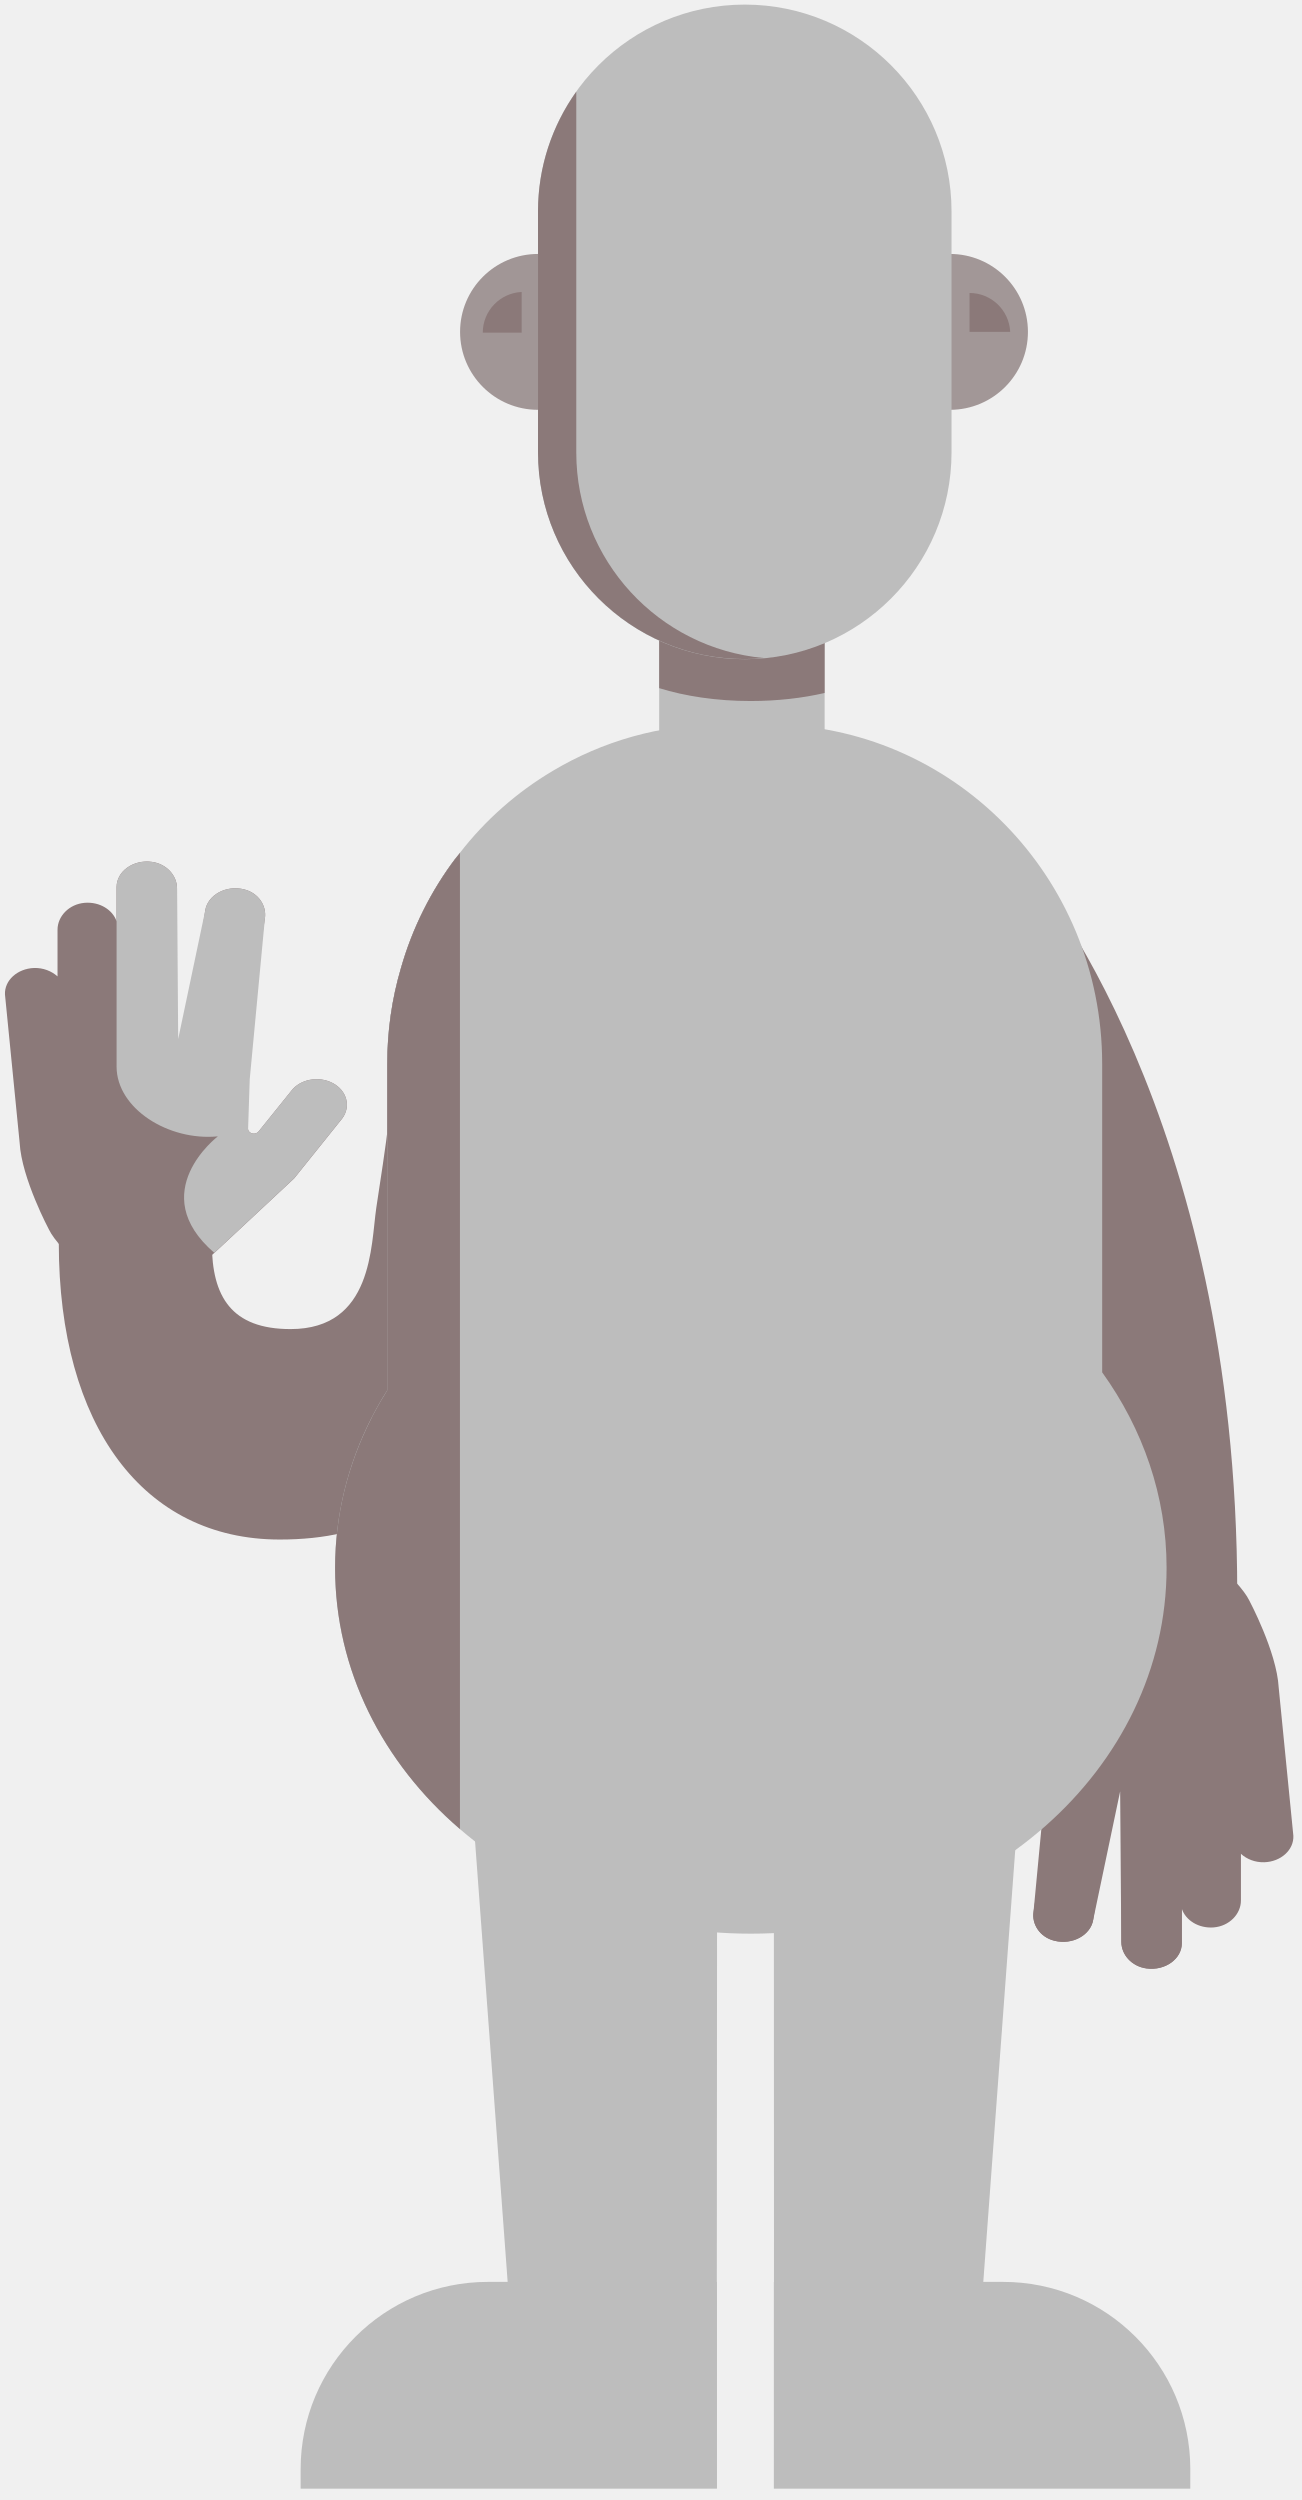
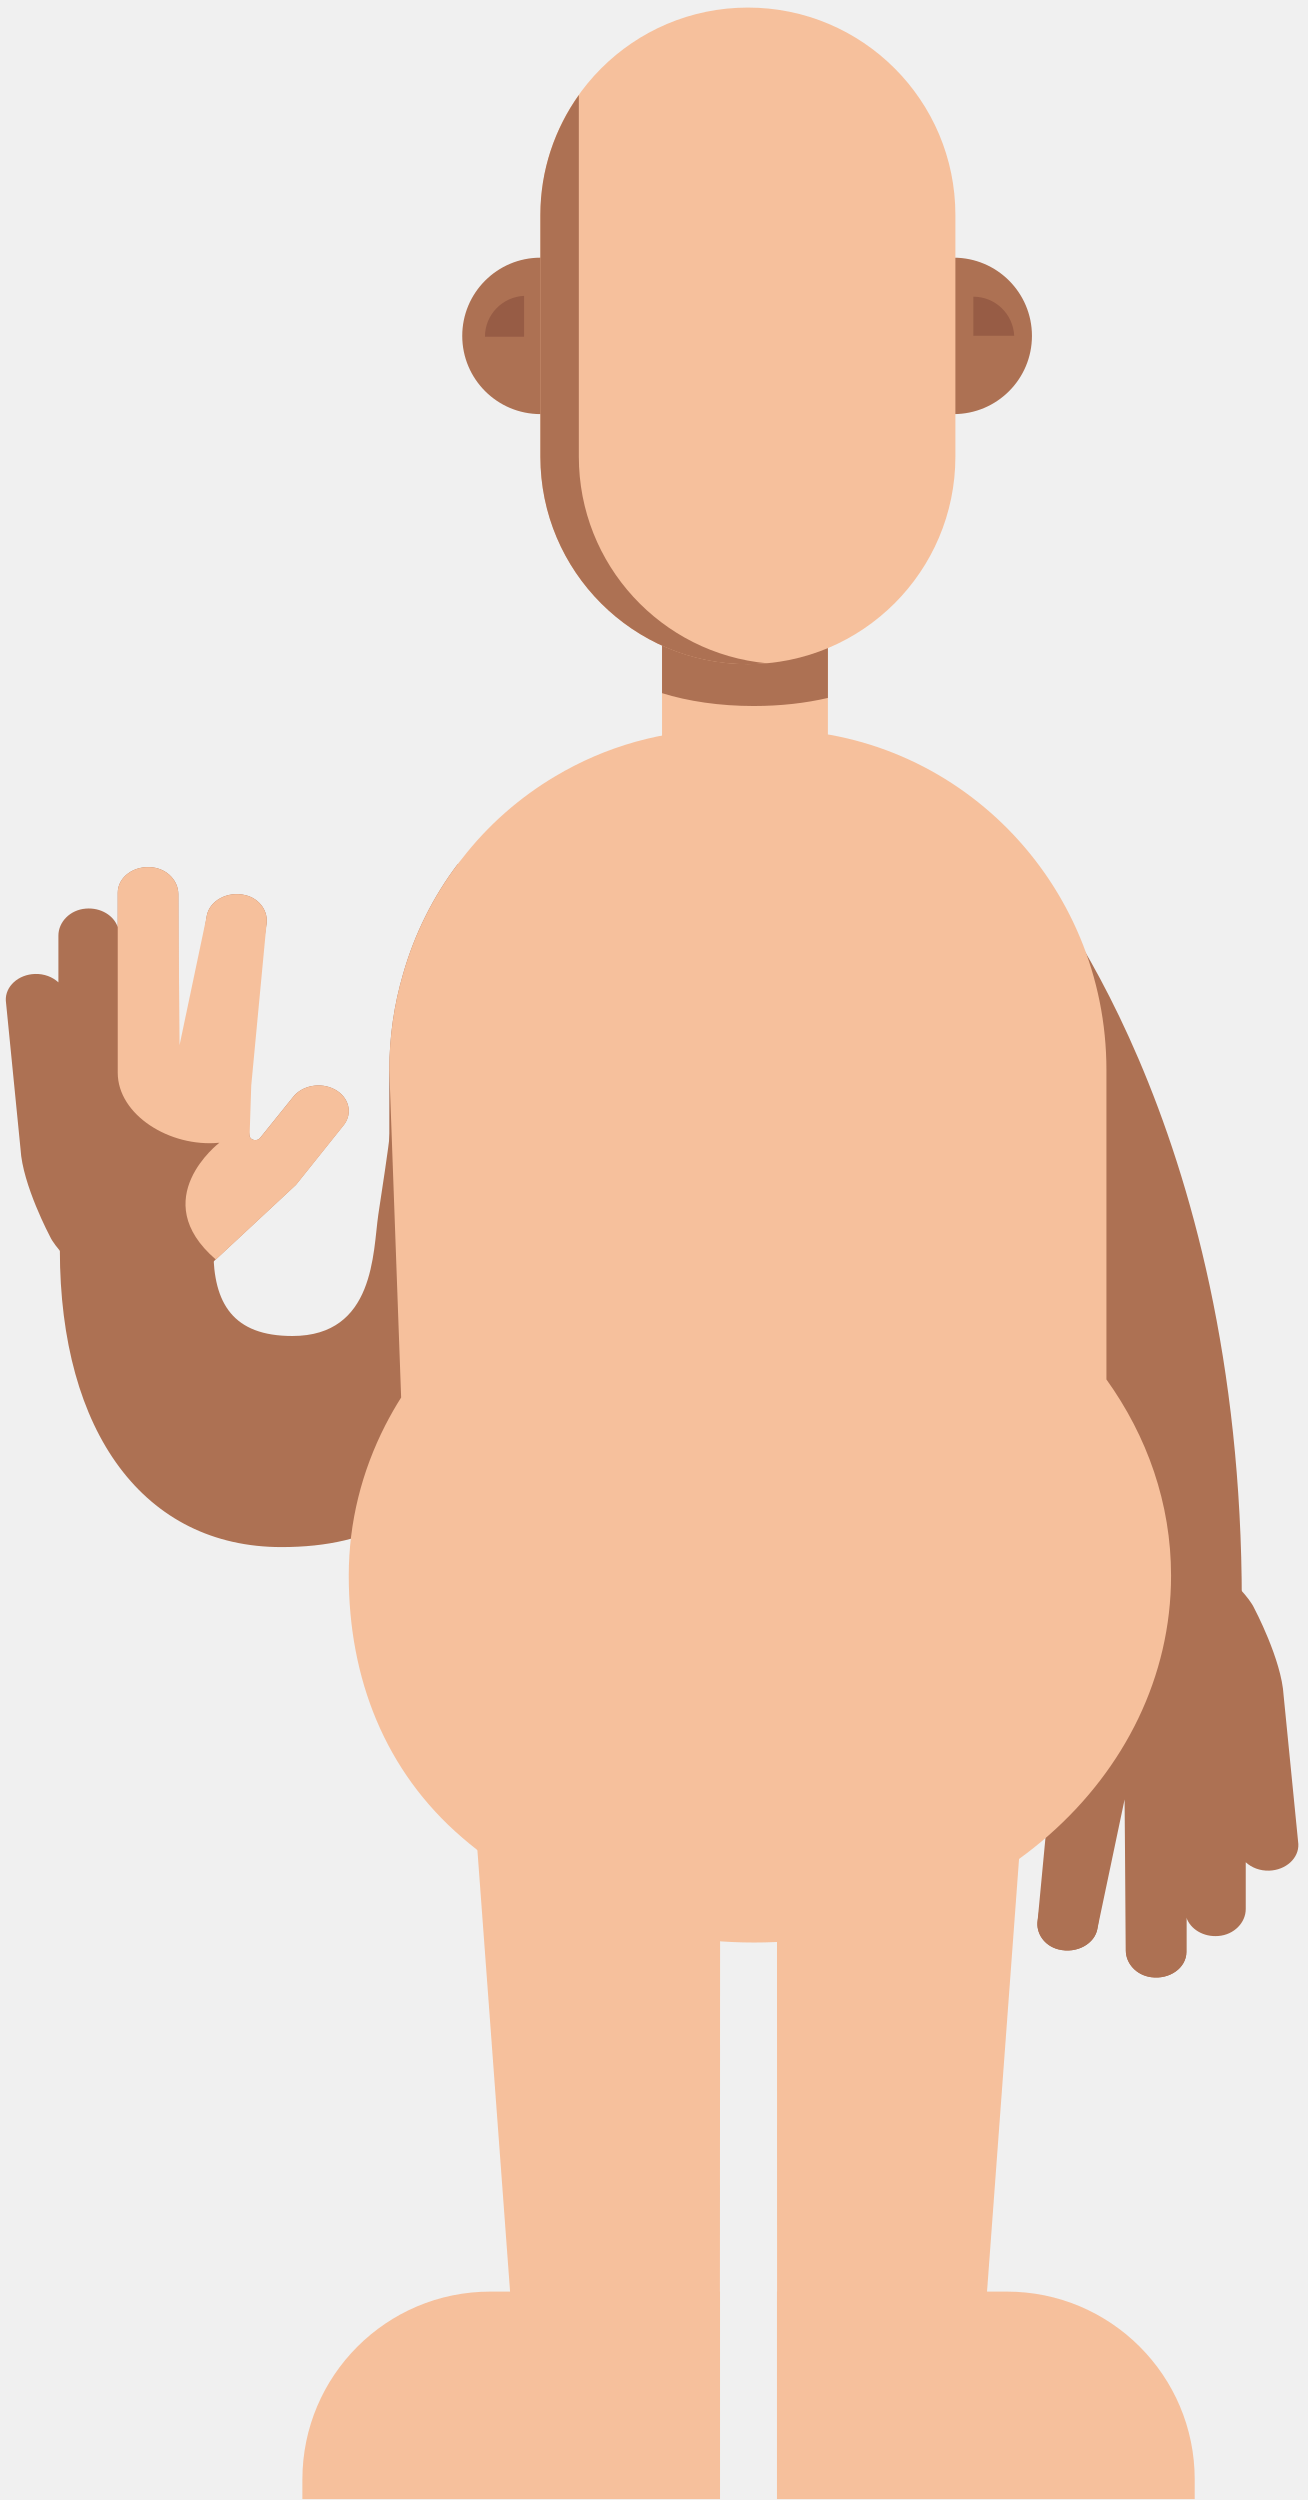
- <svg xmlns="http://www.w3.org/2000/svg" width="102" height="196" viewBox="0 0 102 196" fill="none">
-   <g clip-path="url(#clip0_224_3529)">
-     <path d="M75.699 136.96C76.809 137.55 78.269 137.28 78.969 136.35L81.529 133.17C81.759 132.88 82.299 132.99 82.349 133.34L82.959 137.28L81.029 149.88C80.879 150.86 81.529 151.87 82.649 152.15C84.089 152.52 85.519 151.7 85.709 150.5L87.819 136.74L87.919 136.73V152.24C87.919 153.24 88.729 154.16 89.889 154.32C91.369 154.52 92.659 153.56 92.659 152.35V149.66C92.959 150.55 93.969 151.2 95.149 151.11C96.389 151.01 97.289 150.05 97.289 149V145.34C97.749 145.76 98.399 146.02 99.119 146C100.429 145.96 101.449 145.03 101.399 143.92L100.249 132.3C100.099 129.51 97.939 125.47 97.939 125.47C97.769 125.11 97.339 124.52 96.839 123.99V121.39H85.399V123.31C85.279 123.41 85.149 123.52 84.999 123.66L78.739 129.5L74.969 134.2C74.269 135.13 74.599 136.37 75.699 136.96Z" fill="#8B7979" />
-     <path d="M75.7 136.96C76.809 137.55 78.269 137.28 78.969 136.35L81.529 133.17C81.76 132.88 82.299 132.99 82.35 133.34L82.219 137.28L81.029 149.88C80.879 150.86 81.529 151.87 82.65 152.15C84.09 152.52 85.519 151.7 85.71 150.5L87.82 140.44L87.909 152.25C87.909 153.25 88.719 154.17 89.879 154.33C91.359 154.53 92.65 153.57 92.65 152.36V149.67V138.28C92.65 134.99 88.579 132.43 84.71 132.81C84.71 132.81 90.48 128.41 84.99 123.68C85.109 123.56 78.73 129.52 78.73 129.52L74.96 134.22C74.269 135.13 74.6 136.37 75.7 136.96Z" fill="#8B7979" />
-     <path d="M97 124.96H85C85 92.21 71.38 75.65 71.24 75.49L80.35 67.68C81.03 68.47 97 87.44 97 124.96Z" fill="#8B7979" />
-     <path d="M42.67 61.59V63.68C42.67 87.82 41.19 102.69 37.19 111.17C33.95 118.03 29.05 120.7 21.93 120.7C11.25 120.7 4.61 111.8 4.61 97.47H16.61C16.61 101.66 18.15 104.2 22.78 104.2C29.25 104.2 29.07 97.63 29.5 94.7C30.16 90.25 30.99 85.7 31.12 78.19C33.04 71.62 36.88 64.97 42.67 61.59Z" fill="#8B7979" />
-     <path d="M42.18 32.13C45.554 32.13 48.29 29.394 48.29 26.02C48.29 22.645 45.554 19.91 42.18 19.91C38.805 19.91 36.07 22.645 36.07 26.02C36.07 29.394 38.805 32.13 42.18 32.13Z" fill="#A19696" />
-     <path d="M40.9 22.89C39.2 22.97 37.85 24.37 37.85 26.08H40.9V22.89Z" fill="#8B7979" />
-     <path d="M74.48 32.13C77.854 32.13 80.59 29.394 80.59 26.02C80.59 22.645 77.854 19.91 74.48 19.91C71.105 19.91 68.37 22.645 68.37 26.02C68.37 29.394 71.105 32.13 74.48 32.13Z" fill="#A29797" />
-     <path d="M79.2 26.02C79.12 24.32 77.72 22.97 76.01 22.97V26.02H79.2Z" fill="#8B7979" />
-     <path d="M64.65 49H51.68V62.53H64.65V49Z" fill="#BDBDBD" />
-     <path d="M51.68 53.95C53.7 54.58 56.17 54.96 58.85 54.96C60.95 54.96 62.92 54.73 64.65 54.33V47.56H51.68V53.95Z" fill="#8B7979" />
-     <path d="M58.39 51.68C49.44 51.68 42.18 44.42 42.18 35.47V16.57C42.18 7.62 49.44 0.36 58.39 0.36C67.34 0.36 74.6 7.62 74.6 16.57V35.46C74.6 44.42 67.34 51.68 58.39 51.68Z" fill="#BDBDBD" />
-     <path d="M45.18 35.47V7.19C43.3 9.84 42.18 13.07 42.18 16.57V35.46C42.18 44.41 49.44 51.67 58.39 51.67C58.9 51.67 59.4 51.64 59.89 51.59C51.64 50.84 45.18 43.91 45.18 35.47Z" fill="#8B7979" />
-     <path d="M26.1 84.92C24.99 84.33 23.53 84.6 22.83 85.53L20.27 88.71C20.04 89 19.5 88.89 19.45 88.54L18.84 84.6L20.77 72C20.92 71.02 20.27 70.01 19.15 69.73C17.71 69.36 16.28 70.18 16.09 71.38L13.98 85.14L13.88 85.15V69.65C13.88 68.65 13.07 67.73 11.91 67.57C10.43 67.37 9.14 68.33 9.14 69.54V72.23C8.84 71.34 7.83 70.69 6.65 70.78C5.41 70.88 4.51 71.84 4.51 72.89V76.55C4.04 76.13 3.39 75.87 2.67 75.89C1.36 75.94 0.34 76.86 0.39 77.97L1.54 89.59C1.69 92.38 3.85 96.42 3.85 96.42C4.02 96.78 4.45 97.37 4.95 97.9V100.5H16.4V98.58C16.52 98.48 16.65 98.37 16.8 98.23L23.06 92.39L26.83 87.69C27.53 86.75 27.2 85.51 26.1 84.92Z" fill="#8B7979" />
-     <path d="M26.1 84.92C24.99 84.33 23.53 84.6 22.83 85.53L20.27 88.71C20.04 89 19.5 88.89 19.45 88.54L19.58 84.6L20.77 72C20.92 71.02 20.27 70.01 19.15 69.73C17.71 69.36 16.28 70.18 16.09 71.38L13.97 81.46L13.88 69.65C13.88 68.65 13.07 67.73 11.91 67.57C10.43 67.37 9.14 68.33 9.14 69.54V72.23V83.62C9.14 86.91 13.21 89.47 17.08 89.09C17.08 89.09 11.31 93.49 16.8 98.22C16.68 98.34 23.06 92.38 23.06 92.38L26.83 87.68C27.53 86.75 27.2 85.51 26.1 84.92Z" fill="#BDBDBD" />
-     <path d="M35.72 67.29V110.02H30.36V83.4C30.36 80.8 30.73 78.29 31.43 75.91C32.33 72.75 33.8 69.83 35.72 67.29Z" fill="#8B7979" />
-     <path d="M91.46 122.92C91.46 138.76 76.87 151.6 58.87 151.6C49.99 151.6 41.93 148.47 36.06 143.4C30.01 138.2 26.27 130.95 26.27 122.92C26.27 118.74 27.29 114.76 29.12 111.17C29.5 110.43 29.91 109.71 30.36 109V83.4C30.36 80.8 30.73 78.29 31.43 75.91C32.33 72.75 33.8 69.83 35.72 67.29C35.83 67.15 35.94 67 36.06 66.86C38.05 64.29 40.52 62.11 43.33 60.44C47.22 58.12 51.74 56.79 56.58 56.79H60.19C74.67 56.79 86.41 68.7 86.41 83.4V107.59C89.6 112.03 91.46 117.28 91.46 122.92Z" fill="#BDBDBD" />
-     <path d="M35.72 67.29C33.8 69.83 32.33 72.75 31.43 75.91C30.73 78.29 30.36 80.8 30.36 83.4V109C30.35 109.01 30.35 109.02 30.34 109.03C30.26 109.16 30.19 109.29 30.11 109.42C29.95 109.68 29.79 109.94 29.64 110.21C29.56 110.36 29.48 110.51 29.4 110.65C29.31 110.82 29.21 110.99 29.12 111.17H29.13C27.3 114.76 26.27 118.73 26.27 122.92C26.27 130.95 30.01 138.2 36.06 143.4V111.17V102.44V66.86C35.94 67 35.83 67.15 35.72 67.29Z" fill="#8B7979" />
-     <path d="M60.67 144.87C60.85 140.45 66.16 136.69 70.58 136.88C74.99 137.06 79.97 137.99 79.79 142.41L77.09 178.9H78.64C86.75 178.9 93.32 185.47 93.32 193.58V195.11H60.67V178.9H60.68L60.67 144.87Z" fill="#BDBDBD" />
-     <path d="M56.22 144.87C56.04 140.45 50.73 136.69 46.31 136.88C41.9 137.06 36.92 137.99 37.1 142.41L39.8 178.9H38.25C30.14 178.9 23.57 185.47 23.57 193.58V195.11H56.21V178.9H56.2L56.22 144.87Z" fill="#BDBDBD" />
+ <svg xmlns="http://www.w3.org/2000/svg" width="126" height="241" viewBox="0 0 126 241" fill="none">
+   <g clip-path="url(#clip0_310_90)">
+     <path d="M93.45 169.2C94.81 169.93 96.62 169.59 97.49 168.44L100.65 164.52C100.94 164.16 101.6 164.3 101.66 164.72L102.41 169.58L100.03 185.12C99.84 186.33 100.65 187.57 102.03 187.92C103.8 188.37 105.57 187.37 105.8 185.88L108.4 168.91L108.53 168.9V188.03C108.53 189.26 109.52 190.4 110.96 190.6C112.79 190.85 114.37 189.67 114.37 188.17V184.85C114.74 185.95 115.99 186.75 117.45 186.63C118.98 186.51 120.09 185.33 120.09 184.03V179.52C120.65 180.04 121.46 180.36 122.35 180.33C123.96 180.28 125.22 179.13 125.16 177.77L123.74 163.44C123.55 160 120.9 155.02 120.9 155.02C120.7 154.57 120.16 153.85 119.54 153.19V149.99H105.42V152.36C105.27 152.48 105.11 152.62 104.93 152.8L97.2 160L92.56 165.8C91.68 166.95 92.08 168.47 93.45 169.2Z" fill="#AD7153" />
+     <path d="M93.45 169.2C94.81 169.93 96.62 169.59 97.49 168.44L100.65 164.52C100.94 164.16 101.6 164.3 101.66 164.72L101.5 169.58L100.03 185.12C99.84 186.33 100.65 187.57 102.03 187.92C103.8 188.37 105.57 187.37 105.8 185.88L108.41 173.47L108.53 188.03C108.53 189.26 109.52 190.4 110.96 190.6C112.79 190.85 114.37 189.67 114.37 188.17V184.86V170.81C114.37 166.75 109.35 163.59 104.57 164.06C104.57 164.06 111.69 158.63 104.91 152.8C105.06 152.66 97.18 160 97.18 160L92.54 165.8C91.68 166.95 92.08 168.47 93.45 169.2Z" fill="#AD7153" />
+     <path d="M119.71 154.4H104.91C104.91 114.01 88.11 93.58 87.94 93.38L99.18 83.75C100.02 84.73 119.71 108.13 119.71 154.4Z" fill="#AD7153" />
+     <path d="M52.71 76.24V78.82C52.71 108.59 50.88 126.93 45.95 137.39C41.95 145.85 35.91 149.14 27.13 149.14C13.96 149.14 5.77 138.16 5.77 120.49H20.57C20.57 125.66 22.47 128.79 28.18 128.79C36.16 128.79 35.94 120.69 36.47 117.08C37.28 111.59 38.31 105.98 38.47 96.72C40.83 88.62 45.57 80.41 52.71 76.24Z" fill="#AD7153" />
+     <path d="M52.1 39.92C56.264 39.92 59.64 36.544 59.64 32.38C59.64 28.216 56.264 24.84 52.1 24.84C47.936 24.84 44.56 28.216 44.56 32.38C44.56 36.544 47.936 39.92 52.1 39.92Z" fill="#AD7153" />
+     <path d="M50.52 28.52C48.42 28.62 46.75 30.34 46.75 32.46H50.52V28.52Z" fill="#975C45" />
+     <path d="M91.94 39.92C96.104 39.92 99.48 36.544 99.48 32.38C99.48 28.216 96.104 24.84 91.94 24.84C87.776 24.84 84.4 28.216 84.4 32.38C84.4 36.544 87.776 39.92 91.94 39.92Z" fill="#AD7153" />
+     <path d="M97.77 32.37C97.67 30.27 95.95 28.6 93.83 28.6V32.37H97.77Z" fill="#975C45" />
+     <path d="M79.81 60.72H63.82V77.41H79.81V60.72Z" fill="#F6C09C" />
+     <path d="M63.82 66.82C66.31 67.6 69.36 68.06 72.66 68.06C75.25 68.06 77.68 67.78 79.81 67.28V58.93H63.82V66.82Z" fill="#AD7153" />
+     <path d="M72.1 64.02C61.06 64.02 52.1 55.07 52.1 44.02V20.73C52.1 9.69 61.05 0.73 72.1 0.73C83.14 0.73 92.1 9.68 92.1 20.73V44.03C92.09 55.07 83.14 64.02 72.1 64.02Z" fill="#F6C09C" />
+     <path d="M55.8 44.03V9.16C53.48 12.43 52.09 16.41 52.09 20.73V44.03C52.09 55.07 61.04 64.03 72.09 64.03C72.72 64.03 73.33 63.99 73.94 63.94C63.77 63 55.8 54.45 55.8 44.03Z" fill="#AD7153" />
+     <path d="M32.27 105.02C30.91 104.29 29.1 104.63 28.23 105.78L25.07 109.7C24.78 110.06 24.12 109.92 24.06 109.5L23.31 104.64L25.69 89.1C25.88 87.89 25.07 86.65 23.69 86.3C21.92 85.85 20.15 86.85 19.92 88.34L17.32 105.31L17.19 105.32V86.19C17.19 84.96 16.2 83.82 14.76 83.62C12.93 83.37 11.35 84.55 11.35 86.05V89.37C10.98 88.27 9.73 87.47 8.27 87.59C6.74 87.71 5.63 88.89 5.63 90.19V94.7C5.07 94.18 4.26 93.86 3.37 93.89C1.76 93.94 0.5 95.09 0.56 96.45L1.98 110.78C2.17 114.22 4.82 119.2 4.82 119.2C5.02 119.65 5.56 120.37 6.18 121.03V124.23H20.3V121.86C20.45 121.74 20.61 121.6 20.79 121.42L28.52 114.22L33.16 108.42C34.03 107.28 33.63 105.75 32.27 105.02Z" fill="#AD7153" />
+     <path d="M32.27 105.02C30.91 104.29 29.1 104.63 28.23 105.78L25.07 109.7C24.78 110.06 24.12 109.92 24.06 109.5L24.22 104.64L25.69 89.1C25.88 87.89 25.07 86.65 23.69 86.3C21.92 85.85 20.15 86.85 19.92 88.34L17.31 100.75L17.19 86.19C17.19 84.96 16.2 83.82 14.76 83.62C12.93 83.37 11.35 84.55 11.35 86.05V89.36V103.41C11.35 107.47 16.37 110.63 21.15 110.16C21.15 110.16 14.03 115.59 20.81 121.42C20.66 121.56 28.54 114.22 28.54 114.22L33.18 108.42C34.03 107.28 33.63 105.75 32.27 105.02Z" fill="#F6C09C" />
+     <path d="M44.14 83.28V135.98H37.53V103.15C37.53 99.94 37.99 96.85 38.85 93.91C39.96 90.01 41.77 86.41 44.14 83.28Z" fill="#AD7153" />
+     <path d="M112.89 151.89C112.89 171.43 94.9 187.26 72.69 187.26C61.74 187.26 51.8 183.4 44.56 177.15C37.1 170.74 33.62 161.79 33.62 151.89C33.62 146.73 34.88 141.83 37.14 137.4C37.61 136.49 38.11 135.6 38.67 134.72L37.53 103.15C37.53 99.94 37.99 96.85 38.85 93.91C39.96 90.01 41.77 86.41 44.14 83.28C44.28 83.11 44.41 82.92 44.56 82.75C47.01 79.58 50.06 76.89 53.53 74.83C58.33 71.97 63.9 70.33 69.87 70.33H74.32C92.18 70.33 106.66 85.02 106.66 103.15V132.98C110.59 138.46 112.89 144.93 112.89 151.89Z" fill="#F6C09C" />
+     <path d="M74.9 178.96C75.12 173.51 81.67 168.87 87.12 169.1C92.56 169.32 98.7 170.47 98.48 175.91L95.15 220.91H97.06C107.06 220.91 115.17 229.02 115.17 239.02V240.91H74.9V220.91H74.91L74.9 178.96Z" fill="#F6C09C" />
+     <path d="M69.42 178.96C69.2 173.51 62.65 168.87 57.2 169.1C51.76 169.32 45.62 170.47 45.84 175.91L49.17 220.91H47.26C37.26 220.91 29.15 229.02 29.15 239.02V240.91H69.41V220.91H69.4L69.42 178.96Z" fill="#F6C09C" />
  </g>
  <defs>
-     <clipPath id="clip0_224_3529">
-       <rect width="101.02" height="194.74" fill="white" transform="translate(0.390137 0.359863)" />
+     <clipPath id="clip0_310_90">
+       <rect width="124.6" height="240.19" fill="white" transform="translate(0.560059 0.72998)" />
    </clipPath>
  </defs>
</svg>
